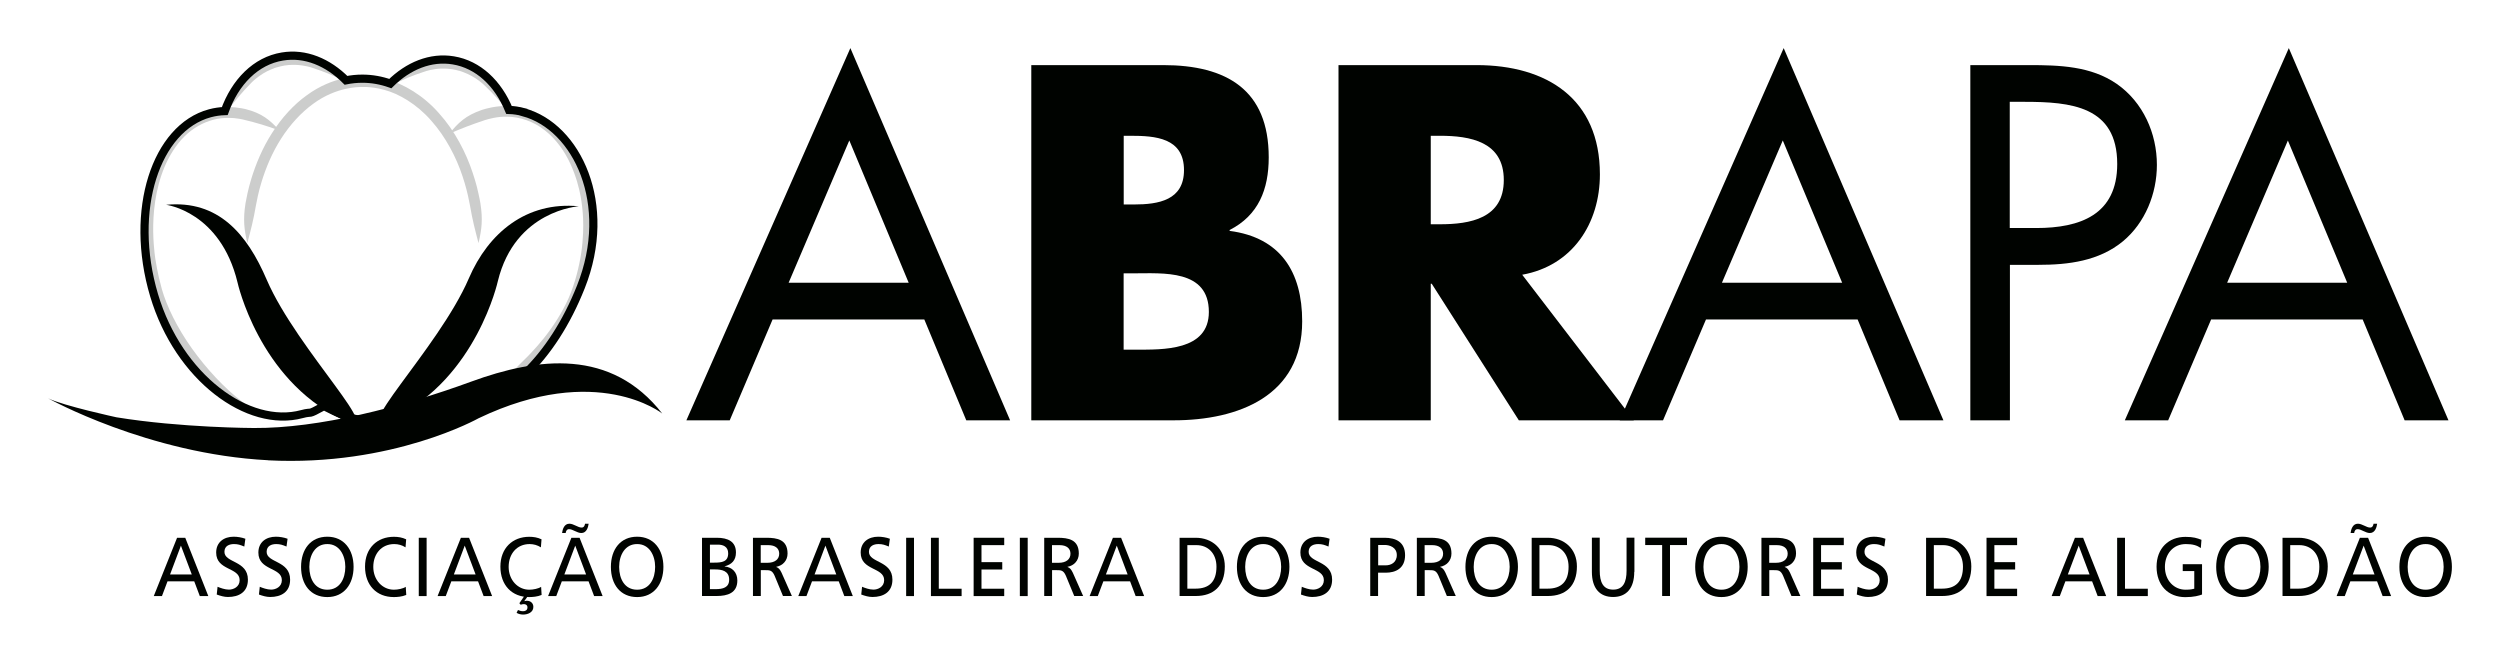
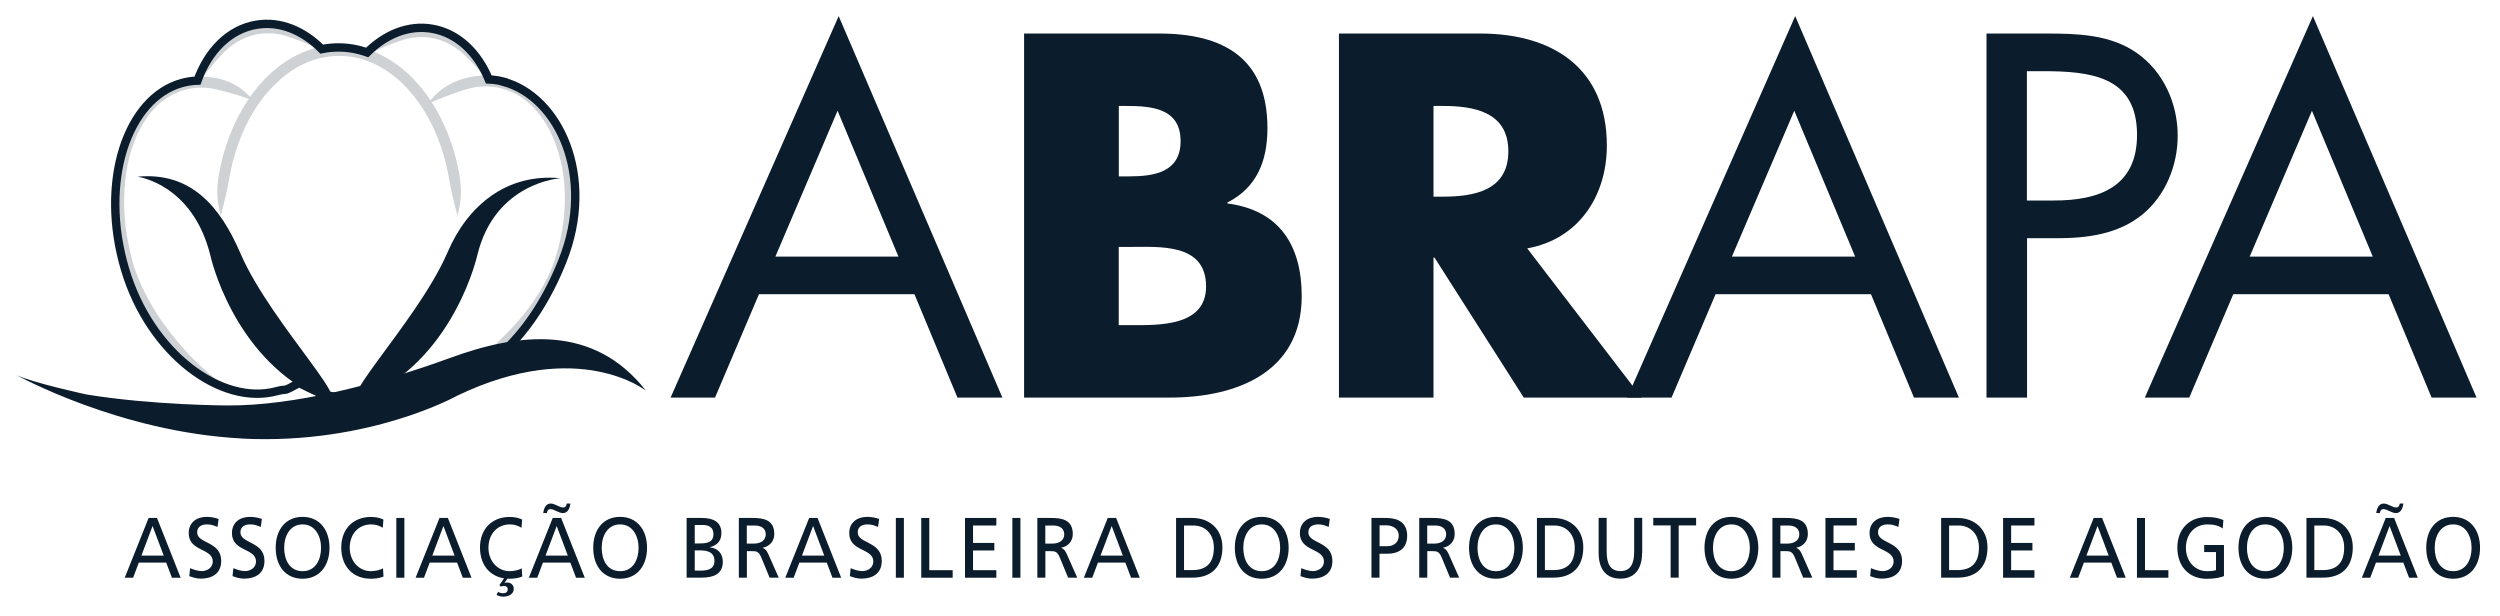
- <svg xmlns="http://www.w3.org/2000/svg" id="Layer_1" version="1.1" viewBox="268.12 257.13 305.66 81.02">
+ <svg xmlns="http://www.w3.org/2000/svg" id="Layer_1" version="1.1" viewBox="272.04 261.09 298.24 73.46">
  <defs>
    <style>
      .st0 {
        fill: none;
-         stroke: #000300;
+         stroke: #0B1C2D;
        stroke-miterlimit: 10;
      }

      .st1 {
        opacity: .2;
      }

      .st2 {
-         fill: #000300;
+         fill: #0B1C2D;
      }
    </style>
  </defs>
  <path class="st2" d="M289.77,322.88h1l2.82,7.13h-1.04l-.68-1.8h-3.27l-.68,1.8h-1l2.85-7.13ZM290.24,323.84l-1.33,3.53h2.66l-1.33-3.53Z" />
  <path class="st2" d="M297.98,323.95c-.49-.2-.76-.3-1.25-.3-.54,0-1.17.2-1.17.95,0,1.37,2.87,1.05,2.87,3.4,0,1.52-1.1,2.12-2.44,2.12-.47,0-.93-.14-1.37-.3l.1-.95c.33.14.9.35,1.39.35.55,0,1.31-.33,1.31-1.16,0-1.59-2.87-1.15-2.87-3.37,0-1.27.94-1.94,2.14-1.94.44,0,.97.08,1.43.25l-.13.94Z" />
  <path class="st2" d="M303.14,323.95c-.49-.2-.76-.3-1.25-.3-.54,0-1.17.2-1.17.95,0,1.37,2.87,1.05,2.87,3.4,0,1.52-1.1,2.12-2.44,2.12-.47,0-.93-.14-1.37-.3l.1-.95c.33.14.9.35,1.39.35.55,0,1.31-.33,1.31-1.16,0-1.59-2.87-1.15-2.87-3.37,0-1.27.94-1.94,2.14-1.94.44,0,.97.08,1.43.25l-.13.94Z" />
  <path class="st2" d="M308.14,322.75c2.03,0,3.21,1.57,3.21,3.69s-1.18,3.69-3.21,3.69-3.21-1.52-3.21-3.69,1.19-3.69,3.21-3.69ZM308.14,329.23c1.54,0,2.2-1.37,2.2-2.79s-.73-2.8-2.2-2.79c-1.47-.01-2.2,1.34-2.2,2.79s.66,2.79,2.2,2.79Z" />
  <path class="st2" d="M317.7,324.05c-.42-.27-.89-.4-1.38-.4-1.54,0-2.56,1.18-2.56,2.79s1.13,2.79,2.52,2.79c.48,0,1.12-.13,1.45-.35l.06.99c-.51.22-1.13.26-1.52.26-2.11,0-3.52-1.45-3.52-3.72s1.49-3.65,3.53-3.65c.52,0,1.02.08,1.5.31l-.08.99Z" />
  <path class="st2" d="M319.32,322.88h.96v7.13h-.96v-7.13Z" />
  <path class="st2" d="M324.47,322.88h1l2.82,7.13h-1.04l-.68-1.8h-3.27l-.68,1.8h-1l2.85-7.13ZM324.94,323.84l-1.33,3.53h2.66l-1.33-3.53Z" />
  <path class="st2" d="M334.25,324.05c-.42-.27-.89-.4-1.38-.4-1.54,0-2.56,1.18-2.56,2.79s1.13,2.79,2.52,2.79c.48,0,1.12-.13,1.45-.35l.06.99c-.51.22-1.13.26-1.52.26-2.11,0-3.52-1.45-3.52-3.72s1.49-3.65,3.53-3.65c.52,0,1.02.08,1.5.31l-.08.99ZM332.67,330l-.44.61.02.02c.08-.03.19-.05.29-.05.43,0,.79.28.79.75,0,.68-.69.94-1.25.94-.28,0-.56-.07-.8-.21l.17-.35c.21.09.37.15.62.15s.54-.1.54-.47c0-.27-.21-.4-.44-.4-.14,0-.29.04-.39.08l-.16-.19.61-.88h.45Z" />
  <path class="st2" d="M337.98,322.88h1l2.82,7.13h-1.04l-.68-1.8h-3.27l-.68,1.8h-1l2.85-7.13ZM336.84,322.3c.06-.44.25-1.14.9-1.14.5,0,1.07.48,1.47.47.29.02.41-.23.44-.47h.44c-.06.44-.25,1.14-.9,1.14-.5,0-1.07-.48-1.47-.47-.29-.02-.41.23-.44.47h-.44ZM338.45,323.84l-1.33,3.53h2.66l-1.33-3.53Z" />
  <path class="st2" d="M346.02,322.75c2.03,0,3.21,1.57,3.21,3.69s-1.18,3.69-3.21,3.69-3.21-1.52-3.21-3.69,1.19-3.69,3.21-3.69ZM346.02,329.23c1.54,0,2.2-1.37,2.2-2.79s-.73-2.8-2.2-2.79c-1.47-.01-2.2,1.34-2.2,2.79s.66,2.79,2.2,2.79Z" />
  <path class="st2" d="M353.95,322.88h1.81c1.39,0,2.34.48,2.34,1.8,0,.98-.54,1.47-1.38,1.69v.02c.91.08,1.55.71,1.55,1.71,0,1.53-1.19,1.9-2.54,1.9h-1.78v-7.13ZM354.91,325.92h.53c.93,0,1.71-.09,1.71-1.14,0-.85-.68-1.06-1.23-1.06h-1v2.21ZM354.91,329.16h.72c.86,0,1.64-.19,1.64-1.15,0-1.1-.91-1.26-1.73-1.26h-.62v2.41Z" />
  <path class="st2" d="M360.18,322.88h1.64c1.32,0,2.59.22,2.59,1.93,0,.87-.6,1.48-1.38,1.62v.02c.3.12.44.28.65.71l1.26,2.84h-1.09l-1.02-2.47c-.3-.69-.61-.69-1.12-.69h-.57v3.16h-.96v-7.13ZM361.14,325.94h.81c.91,0,1.44-.43,1.44-1.11,0-.64-.46-1.05-1.34-1.05h-.92v2.16Z" />
  <path class="st2" d="M368.57,322.88h1l2.82,7.13h-1.04l-.68-1.8h-3.27l-.68,1.8h-1l2.85-7.13ZM369.04,323.84l-1.33,3.53h2.66l-1.33-3.53Z" />
  <path class="st2" d="M376.78,323.95c-.49-.2-.76-.3-1.25-.3-.54,0-1.17.2-1.17.95,0,1.37,2.87,1.05,2.87,3.4,0,1.52-1.1,2.12-2.44,2.12-.47,0-.93-.14-1.37-.3l.1-.95c.33.14.9.35,1.39.35.55,0,1.31-.33,1.31-1.16,0-1.59-2.87-1.15-2.87-3.37,0-1.27.94-1.94,2.14-1.94.44,0,.97.08,1.43.25l-.13.94Z" />
  <path class="st2" d="M378.91,322.88h.96v7.13h-.96v-7.13Z" />
  <path class="st2" d="M381.94,322.88h.96v6.23h2.79v.9h-3.75v-7.13Z" />
  <path class="st2" d="M387.16,322.88h3.74v.9h-2.78v2.08h2.54v.9h-2.54v2.35h2.78v.9h-3.74v-7.13Z" />
  <path class="st2" d="M392.81,322.88h.96v7.13h-.96v-7.13Z" />
  <path class="st2" d="M395.79,322.88h1.64c1.32,0,2.59.22,2.59,1.93,0,.87-.6,1.48-1.38,1.62v.02c.3.12.44.28.65.71l1.26,2.84h-1.09l-1.02-2.47c-.3-.69-.61-.69-1.12-.69h-.57v3.16h-.96v-7.13ZM396.75,325.94h.81c.91,0,1.44-.43,1.44-1.11,0-.64-.46-1.05-1.34-1.05h-.92v2.16Z" />
  <path class="st2" d="M404.19,322.88h1l2.82,7.13h-1.04l-.68-1.8h-3.27l-.68,1.8h-1l2.85-7.13ZM404.66,323.84l-1.33,3.53h2.66l-1.33-3.53Z" />
  <path class="st2" d="M412.34,322.88h1.97c1.98,0,3.56,1.31,3.56,3.5,0,2.39-1.36,3.62-3.56,3.62h-1.97v-7.13ZM413.3,329.1h1c1.65,0,2.55-.85,2.55-2.68,0-1.66-1.06-2.64-2.44-2.64h-1.12v5.33Z" />
  <path class="st2" d="M422.56,322.75c2.03,0,3.21,1.57,3.21,3.69s-1.18,3.69-3.21,3.69-3.21-1.52-3.21-3.69,1.19-3.69,3.21-3.69ZM422.56,329.23c1.54,0,2.2-1.37,2.2-2.79s-.73-2.8-2.2-2.79c-1.47-.01-2.2,1.34-2.2,2.79s.66,2.79,2.2,2.79Z" />
  <path class="st2" d="M430.54,323.95c-.49-.2-.76-.3-1.25-.3-.54,0-1.17.2-1.17.95,0,1.37,2.87,1.05,2.87,3.4,0,1.52-1.1,2.12-2.44,2.12-.47,0-.93-.14-1.37-.3l.1-.95c.33.14.9.35,1.39.35.55,0,1.31-.33,1.31-1.16,0-1.59-2.87-1.15-2.87-3.37,0-1.27.94-1.94,2.14-1.94.44,0,.97.08,1.43.25l-.13.94Z" />
  <path class="st2" d="M435.65,322.88h1.75c1.37,0,2.51.51,2.51,2.13s-1.16,2.14-2.36,2.14h-.94v2.85h-.96v-7.13ZM436.61,326.25h.95c.59,0,1.34-.32,1.34-1.26s-.88-1.23-1.47-1.23h-.81v2.48Z" />
  <path class="st2" d="M441.35,322.88h1.64c1.32,0,2.59.22,2.59,1.93,0,.87-.6,1.48-1.38,1.62v.02c.3.12.44.28.65.71l1.26,2.84h-1.09l-1.02-2.47c-.3-.69-.61-.69-1.12-.69h-.57v3.16h-.96v-7.13ZM442.31,325.94h.81c.91,0,1.44-.43,1.44-1.11,0-.64-.46-1.05-1.34-1.05h-.92v2.16Z" />
  <path class="st2" d="M450.5,322.75c2.03,0,3.21,1.57,3.21,3.69s-1.18,3.69-3.21,3.69-3.21-1.52-3.21-3.69,1.19-3.69,3.21-3.69ZM450.5,329.23c1.54,0,2.2-1.37,2.2-2.79s-.73-2.8-2.2-2.79c-1.47-.01-2.2,1.34-2.2,2.79s.66,2.79,2.2,2.79Z" />
  <path class="st2" d="M455.39,322.88h1.97c1.98,0,3.56,1.31,3.56,3.5,0,2.39-1.36,3.62-3.56,3.62h-1.97v-7.13ZM456.35,329.1h1c1.65,0,2.55-.85,2.55-2.68,0-1.66-1.06-2.64-2.44-2.64h-1.12v5.33Z" />
  <path class="st2" d="M467.93,327.05c0,2-.95,3.07-2.59,3.07s-2.59-1.07-2.59-3.07v-4.18h.96v4.04c0,1.37.4,2.31,1.64,2.31s1.64-.94,1.64-2.31v-4.04h.96v4.18Z" />
  <path class="st2" d="M471.35,323.77h-2.08v-.9h5.11v.9h-2.08v6.23h-.96v-6.23Z" />
  <path class="st2" d="M478.59,322.75c2.03,0,3.21,1.57,3.21,3.69s-1.18,3.69-3.21,3.69-3.21-1.52-3.21-3.69,1.19-3.69,3.21-3.69ZM478.59,329.23c1.54,0,2.2-1.37,2.2-2.79s-.73-2.8-2.2-2.79c-1.47-.01-2.2,1.34-2.2,2.79s.66,2.79,2.2,2.79Z" />
  <path class="st2" d="M483.48,322.88h1.64c1.32,0,2.59.22,2.59,1.93,0,.87-.6,1.48-1.38,1.62v.02c.3.12.44.28.65.71l1.26,2.84h-1.09l-1.02-2.47c-.3-.69-.61-.69-1.12-.69h-.57v3.16h-.96v-7.13ZM484.44,325.94h.81c.91,0,1.44-.43,1.44-1.11,0-.64-.46-1.05-1.34-1.05h-.92v2.16Z" />
  <path class="st2" d="M489.81,322.88h3.74v.9h-2.78v2.08h2.54v.9h-2.54v2.35h2.78v.9h-3.74v-7.13Z" />
  <path class="st2" d="M498.5,323.95c-.49-.2-.76-.3-1.25-.3-.54,0-1.17.2-1.17.95,0,1.37,2.87,1.05,2.87,3.4,0,1.52-1.1,2.12-2.44,2.12-.47,0-.93-.14-1.37-.3l.1-.95c.33.14.9.35,1.39.35.55,0,1.31-.33,1.31-1.16,0-1.59-2.87-1.15-2.87-3.37,0-1.27.94-1.94,2.14-1.94.44,0,.97.08,1.43.25l-.13.94Z" />
  <path class="st2" d="M503.61,322.88h1.97c1.98,0,3.56,1.31,3.56,3.5,0,2.39-1.36,3.62-3.56,3.62h-1.97v-7.13ZM504.57,329.1h1c1.65,0,2.55-.85,2.55-2.68,0-1.66-1.06-2.64-2.44-2.64h-1.12v5.33Z" />
  <path class="st2" d="M511,322.88h3.74v.9h-2.78v2.08h2.54v.9h-2.54v2.35h2.78v.9h-3.74v-7.13Z" />
  <path class="st2" d="M521.81,322.88h1l2.82,7.13h-1.04l-.68-1.8h-3.27l-.68,1.8h-1l2.85-7.13ZM522.27,323.84l-1.33,3.53h2.66l-1.33-3.53Z" />
  <path class="st2" d="M526.97,322.88h.96v6.23h2.79v.9h-3.75v-7.13Z" />
  <path class="st2" d="M537.21,324.14c-.47-.33-.98-.49-1.84-.49-1.54,0-2.56,1.19-2.56,2.79,0,1.67,1.13,2.79,2.52,2.79.66,0,.83-.07,1.07-.12v-2.16h-1.41v-.84h2.36v3.71c-.36.13-.99.32-2.04.32-2.11,0-3.52-1.45-3.52-3.72s1.49-3.65,3.53-3.65c.98,0,1.41.15,1.96.36l-.08,1.03Z" />
  <path class="st2" d="M542.29,322.75c2.03,0,3.21,1.57,3.21,3.69s-1.18,3.69-3.21,3.69-3.21-1.52-3.21-3.69,1.19-3.69,3.21-3.69ZM542.29,329.23c1.54,0,2.2-1.37,2.2-2.79s-.73-2.8-2.2-2.79c-1.47-.01-2.2,1.34-2.2,2.79s.66,2.79,2.2,2.79Z" />
  <path class="st2" d="M547.19,322.88h1.97c1.98,0,3.56,1.31,3.56,3.5,0,2.39-1.36,3.62-3.56,3.62h-1.97v-7.13ZM548.14,329.1h1c1.65,0,2.55-.85,2.55-2.68,0-1.66-1.06-2.64-2.44-2.64h-1.12v5.33Z" />
  <path class="st2" d="M556.65,322.88h1l2.82,7.13h-1.04l-.68-1.8h-3.27l-.68,1.8h-1l2.85-7.13ZM555.51,322.3c.06-.44.25-1.14.9-1.14.5,0,1.07.48,1.47.47.29.02.41-.23.44-.47h.44c-.06.44-.25,1.14-.9,1.14-.5,0-1.07-.48-1.47-.47-.29-.02-.41.23-.44.47h-.44ZM557.11,323.84l-1.33,3.53h2.66l-1.33-3.53Z" />
  <path class="st2" d="M564.69,322.75c2.03,0,3.21,1.57,3.21,3.69s-1.18,3.69-3.21,3.69-3.21-1.52-3.21-3.69,1.19-3.69,3.21-3.69ZM564.69,329.23c1.54,0,2.2-1.37,2.2-2.79s-.73-2.8-2.2-2.79c-1.47-.01-2.2,1.34-2.2,2.79s.66,2.79,2.2,2.79Z" />
  <g>
    <path class="st2" d="M362.58,296.19l-5.24,12.33h-5.3l20.05-45.51,19.53,45.51h-5.36l-5.13-12.33h-18.55ZM371.96,274.3l-7.42,17.4h14.68l-7.26-17.4Z" />
    <path class="st2" d="M394.21,308.52v-43.43h16.13c7.72,0,12.9,2.99,12.9,11.28,0,3.92-1.26,7.09-4.78,8.88v.11c6.22.81,8.87,5.01,8.87,11.06,0,9.1-7.78,12.1-15.73,12.1h-17.4ZM405.5,282.13h1.27c3,0,6.11-.52,6.11-4.2,0-3.97-3.52-4.2-6.57-4.2h-.8v8.41ZM405.5,299.88h1.44c3.34,0,8.98.17,8.98-4.61,0-5.24-5.59-4.72-9.27-4.72h-1.15v9.33Z" />
    <path class="st2" d="M467.87,308.52h-14.05l-10.65-16.7h-.12v16.7h-11.28v-43.43h16.87c8.58,0,15.09,4.09,15.09,13.36,0,5.99-3.34,11.17-9.5,12.27l13.65,17.8ZM443.05,284.55h1.1c3.69,0,7.83-.69,7.83-5.41s-4.14-5.41-7.83-5.41h-1.1v10.83Z" />
    <path class="st2" d="M476.7,296.19l-5.25,12.33h-5.29l20.04-45.51,19.53,45.51h-5.36l-5.13-12.33h-18.55ZM486.09,274.3l-7.44,17.4h14.7l-7.26-17.4Z" />
    <path class="st2" d="M513.85,308.52h-4.83v-43.43h7.14c3.74,0,7.6.11,10.77,2.3,3.22,2.25,4.9,6.05,4.9,9.9,0,3.52-1.44,7.09-4.15,9.34-2.93,2.42-6.68,2.88-10.31,2.88h-3.51v19.02ZM513.85,285.01h3.22c5.36,0,9.91-1.61,9.91-7.83,0-7.09-5.7-7.6-11.35-7.6h-1.79v15.43Z" />
    <path class="st2" d="M538.46,296.19l-5.25,12.33h-5.3l20.05-45.51,19.52,45.51h-5.36l-5.13-12.33h-18.54ZM547.85,274.3l-7.43,17.4h14.68l-7.26-17.4Z" />
  </g>
  <g>
    <path class="st0" d="M332.11,270.83c-.58-.15-1.17-.24-1.76-.26-1.33-3.24-3.76-5.56-6.81-6.06-2.77-.46-5.51.67-7.7,2.84-1.09-.39-2.24-.6-3.42-.6-.68,0-1.35.07-2,.2-2.21-2.22-4.98-3.38-7.78-2.91-3.24.53-5.77,3.12-7.04,6.67-.61.02-1.22.11-1.82.27-6.57,1.77-9.93,11.82-6.82,22.25,3,10.07,11.51,16.3,18.07,14.53,1.46-.39.47.24,2.7-.98,1.47.74,3.3,1.7,4.94,1.7,1.94,0,3.32-.43,5.01-1.45,1.13,1.26,3.15.93,4.77.73,7.3-.92,13.22-6.82,16.69-15.55,4.03-10.11-.46-19.59-7.03-21.36Z" />
    <g class="st1">
      <path class="st2" d="M295.85,270.8c1.01-1.37,1.7-2.21,2.99-3.54.26-.27.77-.72,1.46-1.15.51-.34,1.57-.74,1.57-.72,0,0,.92-.28,1.55-.31,1.21-.1,2.21.14,2.68.27,1.75.57,2.74.98,4.26,1.77-.96-1.4-1.87-2.35-3.9-3.02-.55-.16-1.71-.45-3.14-.33-.74.02-1.83.37-1.83.37,0-.02-1.26.43-1.85.85-.82.51-1.4,1.03-1.7,1.34-1.47,1.54-1.85,2.79-2.09,4.47Z" />
      <path class="st2" d="M330.37,270.9c-.29-1.68-.71-2.92-2.24-4.4-.32-.29-.91-.8-1.76-1.26-.55-.34-1.68-.73-1.69-.7,0,0-.97-.28-1.64-.31-1.43-.12-2.59.16-3.14.33-2.02.66-2.94,1.61-3.9,3.02,1.51-.79,2.51-1.21,4.25-1.77.48-.14,1.47-.38,2.68-.27.56.03,1.39.25,1.39.26,0-.02.95.32,1.43.6.72.39,1.23.83,1.52,1.08,1.33,1.28,2.05,2.09,3.1,3.44Z" />
      <path class="st2" d="M302.27,273.06c-1.14-1.25-2.12-2.09-4.16-2.6-.28-.06-.71-.15-1.24-.2-.27-.03-.56-.03-.88-.03-.6,0-1.37.08-2.08.27-1.46.37-2.94,1.19-4.12,2.37-1.19,1.17-2.09,2.64-2.73,4.15-1.27,3.05-1.52,6.19-1.48,8.46.04,2.28.33,3.72.32,3.72,0,0,.18,1.46.79,3.65.62,2.22,1.98,5.02,3.85,7.63,1.85,2.61,4.04,4.62,6.29,6.33,1.59.88,5.06,1.89,3.33.9l-1.01-.58-.72-.41c-.2-.09-.45-.29-.7-.48-2.11-1.59-4.37-4.01-6.15-6.51-1.8-2.52-3.09-5.19-3.67-7.24-.58-2.09-.75-3.49-.76-3.48,0,0-.26-1.39-.3-3.55-.03-2.15.22-5.14,1.39-7.93.59-1.38,1.4-2.7,2.44-3.73,1.04-1.03,2.3-1.71,3.53-2.03.61-.16,1.26-.23,1.77-.22.27,0,.53,0,.76.02.46.04.83.12,1.08.17,1.79.43,2.84.76,4.44,1.33Z" />
      <path class="st2" d="M329.23,304.24c1.62-.53,2.71-1.09,4.19-2.49.3-.29.82-.82,1.43-1.5,1.09-1.26,2.31-2.89,3.3-4.75,1.03-1.85,1.68-3.98,2.07-5.89.82-3.87.38-7.01.4-7-.04.02-.09-2.71-1.57-5.97-.74-1.61-1.89-3.33-3.49-4.59-1.58-1.28-3.63-1.97-5.43-1.96-1.43-.02-2.56.31-3.1.48-1.99.69-2.9,1.58-3.96,2.9,1.57-.67,2.58-1.07,4.35-1.66.48-.14,1.47-.44,2.69-.41,1.54,0,3.26.57,4.64,1.68,1.4,1.09,2.45,2.63,3.12,4.11,1.37,2.99,1.43,5.58,1.46,5.55-.01-.01.4,2.94-.38,6.61-.38,1.84-.99,3.8-1.95,5.53-.94,1.75-2.09,3.31-3.14,4.5-.57.66-1.06,1.16-1.34,1.44-1.4,1.35-2.1,2.18-3.29,3.42Z" />
      <path class="st2" d="M326.63,286.83c.39-1.67.54-2.86.22-4.88-.04-.28-.13-.68-.24-1.18l-.19-.82c-.13-.49-.31-1.11-.51-1.7-.79-2.39-2.16-5.11-4.1-7.25-1.89-2.18-4.38-3.64-6.38-4.15-2-.54-3.37-.36-3.36-.38,0,.01-.76-.02-1.97.25-1.21.26-2.87.88-4.46,2.05-1.59,1.13-3.09,2.77-4.25,4.61-1.18,1.83-2,3.83-2.55,5.63-.4,1.31-.6,2.41-.7,2.96-.32,2.02-.17,3.21.22,4.88.44-1.66.73-2.74,1.06-4.65.1-.52.29-1.57.67-2.8.52-1.71,1.3-3.61,2.4-5.32,1.08-1.7,2.47-3.21,3.91-4.25,2.91-2.16,5.77-2.04,5.71-2.06,0,.02,1.2-.14,2.97.34,1.76.45,4.01,1.75,5.76,3.77,1.78,1.98,3.09,4.54,3.83,6.8.19.56.36,1.14.48,1.61l.19.78.23,1.12c.33,1.92.62,2.99,1.05,4.65Z" />
    </g>
    <path class="st2" d="M300.89,313.41c15.22.78,25.74-5.14,25.74-5.14,14.49-6.93,22.46-.58,22.46-.58-6.24-7.98-15.18-6.9-23.39-3.89-8.61,3.15-18.65,5.71-26.53,5.66,0,0-8.91-.02-16.81-1.31,0,0-6.46-1.4-8.36-2.32,0,0,12.24,6.82,26.9,7.57Z" />
    <g>
      <path class="st2" d="M316.37,308.16c-6.38,3.11,5.35-8.33,9.07-16.99,2.4-5.59,7.06-9.43,13.45-8.82,0,0-7.79.48-9.9,9.15,0,0-2.59,11.77-12.63,16.67Z" />
      <path class="st2" d="M309.81,308.32c6.38,3.11-5.35-8.33-9.08-16.99-2.4-5.59-5.91-9.77-12.3-9.16,0,0,6.63.82,8.73,9.49,0,0,2.59,11.77,12.64,16.67Z" />
    </g>
  </g>
</svg>
